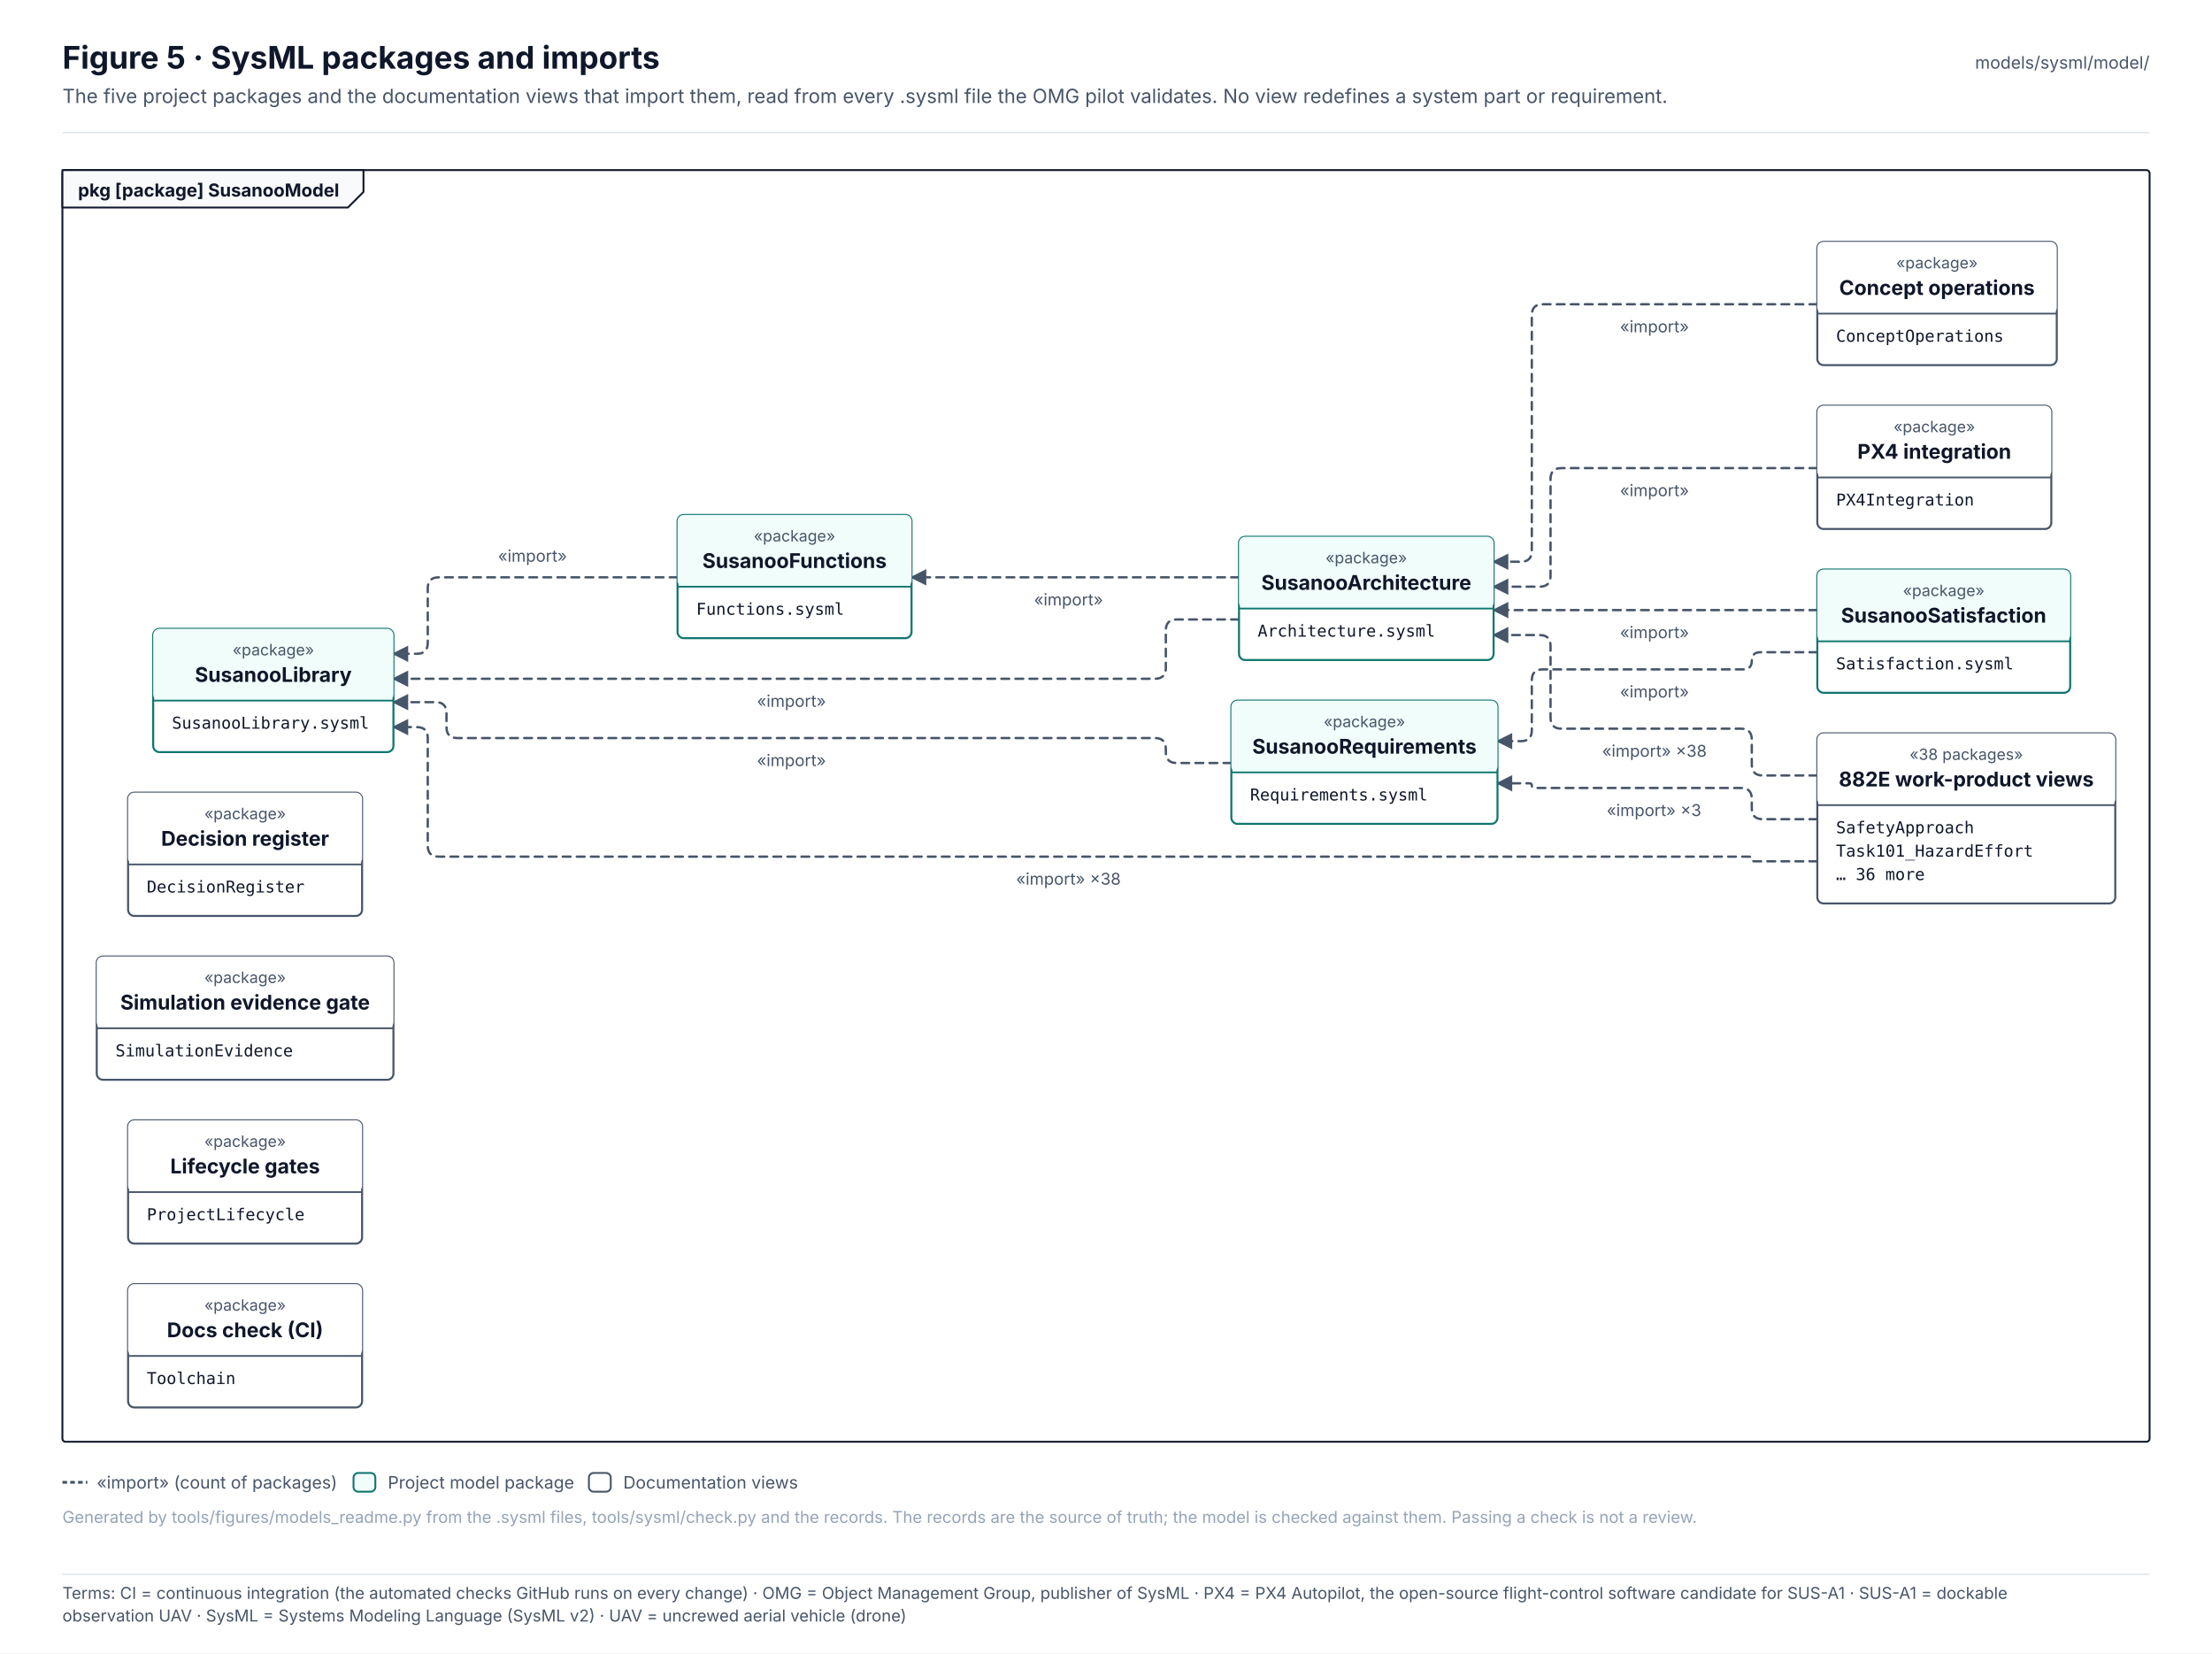
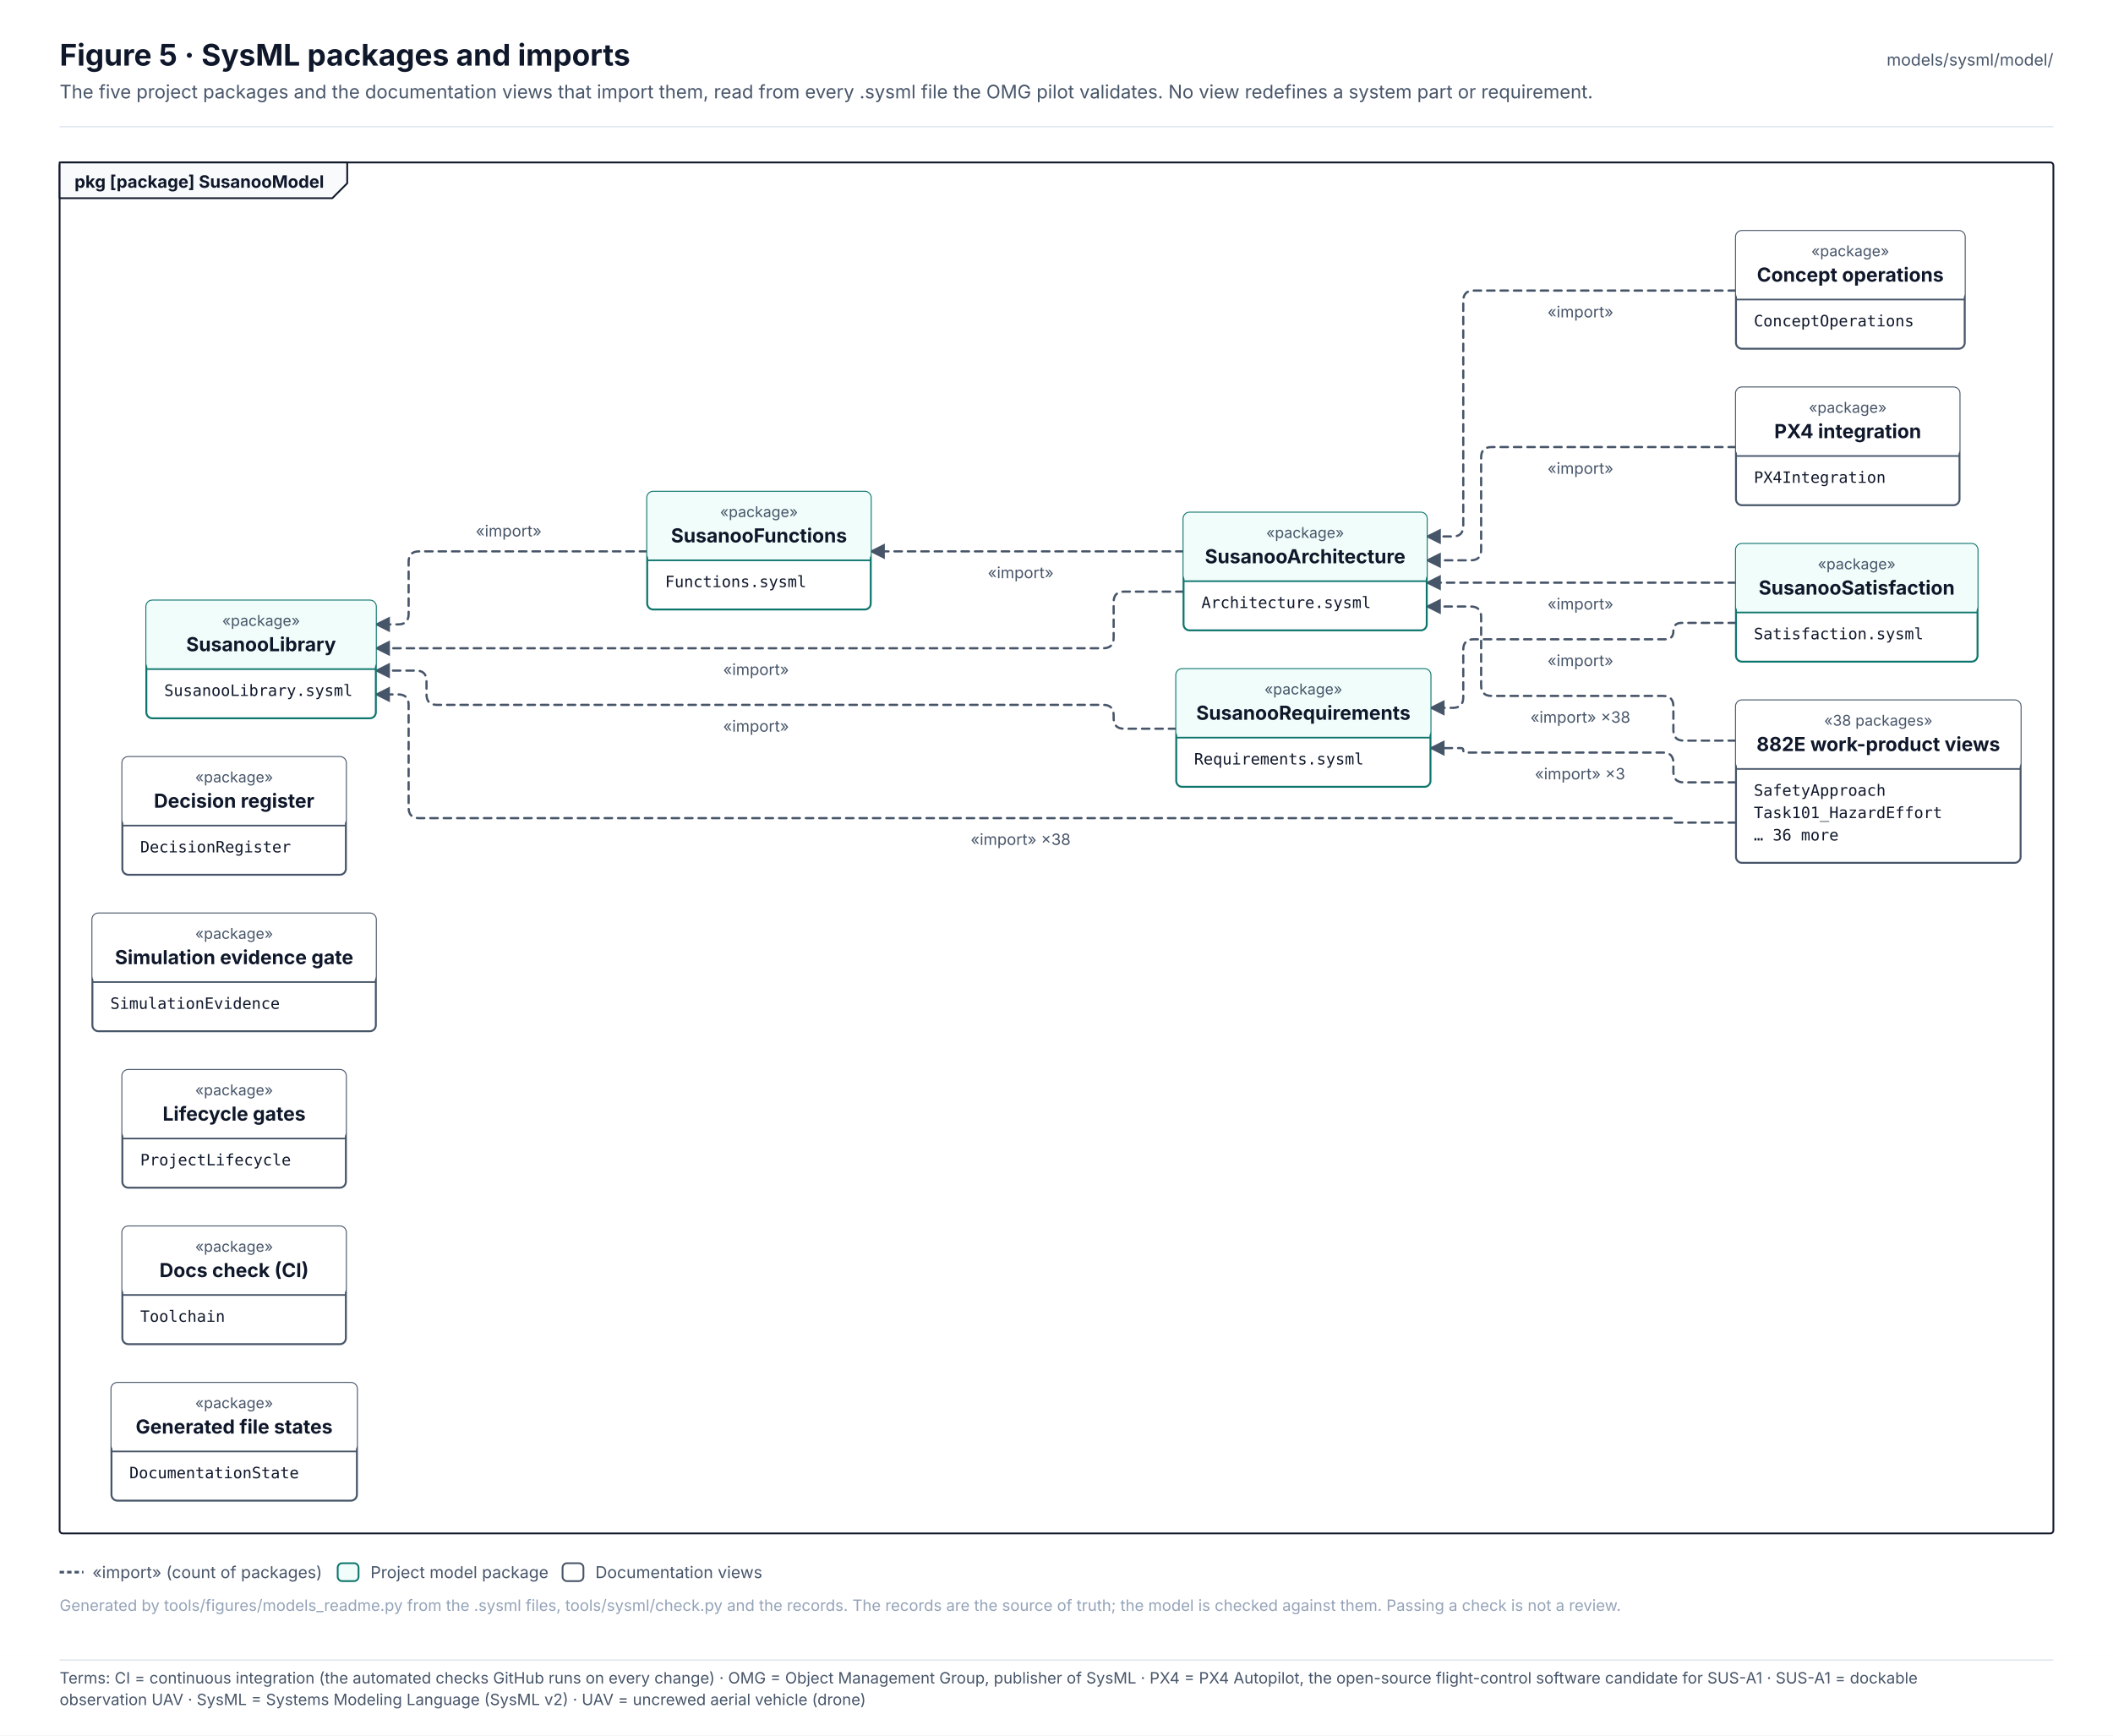
- <svg xmlns="http://www.w3.org/2000/svg" width="1417.9" height="1059.6" viewBox="0 0 1417.9 1059.6" font-family="Inter, 'Segoe UI', Helvetica, Arial, sans-serif" role="img">
+ <svg xmlns="http://www.w3.org/2000/svg" width="1417.9" height="1164.6" viewBox="0 0 1417.9 1164.6" font-family="Inter, 'Segoe UI', Helvetica, Arial, sans-serif" role="img">
  <defs>
    <pattern id="hatch" patternUnits="userSpaceOnUse" width="6" height="6" patternTransform="rotate(45)">
      <rect width="6" height="6" fill="#F1F5F9" />
      <line x1="0" y1="0" x2="0" y2="6" stroke="#E2E8F0" stroke-width="2" />
    </pattern>
    <marker id="arr-ink" viewBox="0 0 10 10" refX="9" refY="5" markerWidth="7" markerHeight="7" orient="auto-start-reverse">
      <path d="M0 0 L10 5 L0 10 z" fill="#475569" />
    </marker>
    <marker id="dia-ink" viewBox="0 0 16 10" refX="15" refY="5" markerWidth="12" markerHeight="8" orient="auto-start-reverse">
      <path d="M1 5 L8 1 L15 5 L8 9 z" fill="#475569" />
    </marker>
    <marker id="tri-ink" viewBox="0 0 12 12" refX="11" refY="6" markerWidth="10" markerHeight="10" orient="auto-start-reverse">
      <path d="M1 1 L11 6 L1 11 z" fill="#FFFFFF" stroke="#475569" stroke-width="1.2" />
    </marker>
    <marker id="arr-system" viewBox="0 0 10 10" refX="9" refY="5" markerWidth="7" markerHeight="7" orient="auto-start-reverse">
      <path d="M0 0 L10 5 L0 10 z" fill="#4F46E5" />
    </marker>
    <marker id="dia-system" viewBox="0 0 16 10" refX="15" refY="5" markerWidth="12" markerHeight="8" orient="auto-start-reverse">
      <path d="M1 5 L8 1 L15 5 L8 9 z" fill="#4F46E5" />
    </marker>
    <marker id="tri-system" viewBox="0 0 12 12" refX="11" refY="6" markerWidth="10" markerHeight="10" orient="auto-start-reverse">
      <path d="M1 1 L11 6 L1 11 z" fill="#FFFFFF" stroke="#4F46E5" stroke-width="1.2" />
    </marker>
    <marker id="arr-software" viewBox="0 0 10 10" refX="9" refY="5" markerWidth="7" markerHeight="7" orient="auto-start-reverse">
      <path d="M0 0 L10 5 L0 10 z" fill="#0F766E" />
    </marker>
    <marker id="dia-software" viewBox="0 0 16 10" refX="15" refY="5" markerWidth="12" markerHeight="8" orient="auto-start-reverse">
      <path d="M1 5 L8 1 L15 5 L8 9 z" fill="#0F766E" />
    </marker>
    <marker id="tri-software" viewBox="0 0 12 12" refX="11" refY="6" markerWidth="10" markerHeight="10" orient="auto-start-reverse">
      <path d="M1 1 L11 6 L1 11 z" fill="#FFFFFF" stroke="#0F766E" stroke-width="1.2" />
    </marker>
    <marker id="arr-safety" viewBox="0 0 10 10" refX="9" refY="5" markerWidth="7" markerHeight="7" orient="auto-start-reverse">
      <path d="M0 0 L10 5 L0 10 z" fill="#C2410C" />
    </marker>
    <marker id="dia-safety" viewBox="0 0 16 10" refX="15" refY="5" markerWidth="12" markerHeight="8" orient="auto-start-reverse">
      <path d="M1 5 L8 1 L15 5 L8 9 z" fill="#C2410C" />
    </marker>
    <marker id="tri-safety" viewBox="0 0 12 12" refX="11" refY="6" markerWidth="10" markerHeight="10" orient="auto-start-reverse">
      <path d="M1 1 L11 6 L1 11 z" fill="#FFFFFF" stroke="#C2410C" stroke-width="1.2" />
    </marker>
    <marker id="arr-interface" viewBox="0 0 10 10" refX="9" refY="5" markerWidth="7" markerHeight="7" orient="auto-start-reverse">
      <path d="M0 0 L10 5 L0 10 z" fill="#7C3AED" />
    </marker>
    <marker id="dia-interface" viewBox="0 0 16 10" refX="15" refY="5" markerWidth="12" markerHeight="8" orient="auto-start-reverse">
      <path d="M1 5 L8 1 L15 5 L8 9 z" fill="#7C3AED" />
    </marker>
    <marker id="tri-interface" viewBox="0 0 12 12" refX="11" refY="6" markerWidth="10" markerHeight="10" orient="auto-start-reverse">
      <path d="M1 1 L11 6 L1 11 z" fill="#FFFFFF" stroke="#7C3AED" stroke-width="1.2" />
    </marker>
    <marker id="arr-external" viewBox="0 0 10 10" refX="9" refY="5" markerWidth="7" markerHeight="7" orient="auto-start-reverse">
      <path d="M0 0 L10 5 L0 10 z" fill="#64748B" />
    </marker>
    <marker id="dia-external" viewBox="0 0 16 10" refX="15" refY="5" markerWidth="12" markerHeight="8" orient="auto-start-reverse">
      <path d="M1 5 L8 1 L15 5 L8 9 z" fill="#64748B" />
    </marker>
    <marker id="tri-external" viewBox="0 0 12 12" refX="11" refY="6" markerWidth="10" markerHeight="10" orient="auto-start-reverse">
      <path d="M1 1 L11 6 L1 11 z" fill="#FFFFFF" stroke="#64748B" stroke-width="1.2" />
    </marker>
    <marker id="arr-work" viewBox="0 0 10 10" refX="9" refY="5" markerWidth="7" markerHeight="7" orient="auto-start-reverse">
      <path d="M0 0 L10 5 L0 10 z" fill="#475569" />
    </marker>
    <marker id="dia-work" viewBox="0 0 16 10" refX="15" refY="5" markerWidth="12" markerHeight="8" orient="auto-start-reverse">
      <path d="M1 5 L8 1 L15 5 L8 9 z" fill="#475569" />
    </marker>
    <marker id="tri-work" viewBox="0 0 12 12" refX="11" refY="6" markerWidth="10" markerHeight="10" orient="auto-start-reverse">
      <path d="M1 1 L11 6 L1 11 z" fill="#FFFFFF" stroke="#475569" stroke-width="1.2" />
    </marker>
    <marker id="arr-muted" viewBox="0 0 10 10" refX="9" refY="5" markerWidth="7" markerHeight="7" orient="auto-start-reverse">
      <path d="M0 0 L10 5 L0 10 z" fill="#94A3B8" />
    </marker>
    <marker id="dia-muted" viewBox="0 0 16 10" refX="15" refY="5" markerWidth="12" markerHeight="8" orient="auto-start-reverse">
      <path d="M1 5 L8 1 L15 5 L8 9 z" fill="#94A3B8" />
    </marker>
    <marker id="tri-muted" viewBox="0 0 12 12" refX="11" refY="6" markerWidth="10" markerHeight="10" orient="auto-start-reverse">
      <path d="M1 1 L11 6 L1 11 z" fill="#FFFFFF" stroke="#94A3B8" stroke-width="1.2" />
    </marker>
    <marker id="arr-current" viewBox="0 0 10 10" refX="9" refY="5" markerWidth="7" markerHeight="7" orient="auto-start-reverse">
      <path d="M0 0 L10 5 L0 10 z" fill="#0F172A" />
    </marker>
    <marker id="dia-current" viewBox="0 0 16 10" refX="15" refY="5" markerWidth="12" markerHeight="8" orient="auto-start-reverse">
      <path d="M1 5 L8 1 L15 5 L8 9 z" fill="#0F172A" />
    </marker>
    <marker id="tri-current" viewBox="0 0 12 12" refX="11" refY="6" markerWidth="10" markerHeight="10" orient="auto-start-reverse">
      <path d="M1 1 L11 6 L1 11 z" fill="#FFFFFF" stroke="#0F172A" stroke-width="1.2" />
    </marker>
    <marker id="arr-ok" viewBox="0 0 10 10" refX="9" refY="5" markerWidth="7" markerHeight="7" orient="auto-start-reverse">
      <path d="M0 0 L10 5 L0 10 z" fill="#2E9E6A" />
    </marker>
    <marker id="dia-ok" viewBox="0 0 16 10" refX="15" refY="5" markerWidth="12" markerHeight="8" orient="auto-start-reverse">
      <path d="M1 5 L8 1 L15 5 L8 9 z" fill="#2E9E6A" />
    </marker>
    <marker id="tri-ok" viewBox="0 0 12 12" refX="11" refY="6" markerWidth="10" markerHeight="10" orient="auto-start-reverse">
      <path d="M1 1 L11 6 L1 11 z" fill="#FFFFFF" stroke="#2E9E6A" stroke-width="1.2" />
    </marker>
    <marker id="arr-amber" viewBox="0 0 10 10" refX="9" refY="5" markerWidth="7" markerHeight="7" orient="auto-start-reverse">
      <path d="M0 0 L10 5 L0 10 z" fill="#D97706" />
    </marker>
    <marker id="dia-amber" viewBox="0 0 16 10" refX="15" refY="5" markerWidth="12" markerHeight="8" orient="auto-start-reverse">
      <path d="M1 5 L8 1 L15 5 L8 9 z" fill="#D97706" />
    </marker>
    <marker id="tri-amber" viewBox="0 0 12 12" refX="11" refY="6" markerWidth="10" markerHeight="10" orient="auto-start-reverse">
      <path d="M1 1 L11 6 L1 11 z" fill="#FFFFFF" stroke="#D97706" stroke-width="1.2" />
    </marker>
    <marker id="arr-red" viewBox="0 0 10 10" refX="9" refY="5" markerWidth="7" markerHeight="7" orient="auto-start-reverse">
      <path d="M0 0 L10 5 L0 10 z" fill="#D2553F" />
    </marker>
    <marker id="dia-red" viewBox="0 0 16 10" refX="15" refY="5" markerWidth="12" markerHeight="8" orient="auto-start-reverse">
      <path d="M1 5 L8 1 L15 5 L8 9 z" fill="#D2553F" />
    </marker>
    <marker id="tri-red" viewBox="0 0 12 12" refX="11" refY="6" markerWidth="10" markerHeight="10" orient="auto-start-reverse">
      <path d="M1 1 L11 6 L1 11 z" fill="#FFFFFF" stroke="#D2553F" stroke-width="1.2" />
    </marker>
  </defs>
-   <rect x="0" y="0" width="1417.9" height="1005" rx="0" fill="#FFFFFF" stroke="none" stroke-width="0" />
+   <rect x="0" y="0" width="1417.9" height="1110" rx="0" fill="#FFFFFF" stroke="none" stroke-width="0" />
  <text x="40" y="44" font-size="20" fill="#0F172A" font-weight="700">Figure 5 · SysML packages and imports</text>
  <text x="40" y="66" font-size="12.5" fill="#475569">The five project packages and the documentation views that import them, read from every .sysml file the OMG pilot validates. No view redefines a system part or requirement.</text>
  <text x="1377.9" y="44" font-size="11" fill="#475569" text-anchor="end">models/sysml/model/</text>
  <line x1="40" y1="85" x2="1377.9" y2="85" stroke="#E2E8F0" stroke-width="1" />
-   <rect x="40" y="109" width="1337.9" height="815" rx="2" fill="none" stroke="#0F172A" stroke-width="1.2" />
+   <rect x="40" y="109" width="1337.9" height="920" rx="2" fill="none" stroke="#0F172A" stroke-width="1.2" />
  <path d="M40 109 L233 109 L233 123 L223 133 L40 133 Z" stroke="#0F172A" stroke-width="1.2" fill="#F8FAFC" stroke-linejoin="round" stroke-linecap="round" />
  <text x="50" y="126" font-size="11.5" fill="#0F172A" font-weight="700">pkg [package] SusanooModel</text>
  <g transform="translate(56 149)">
    <path d="M378.3 221 L225.2 221 Q218.2 221 218.2 228 L218.2 263 Q218.2 270 211.2 270 L196.2 270" stroke="#475569" stroke-width="1.5" fill="none" stroke-dasharray="5 4" stroke-linejoin="round" stroke-linecap="round" marker-end="url(#arr-ink)" />
    <path d="M738.2 221 L528.3 221" stroke="#475569" stroke-width="1.5" fill="none" stroke-dasharray="5 4" stroke-linejoin="round" stroke-linecap="round" marker-end="url(#arr-ink)" />
    <path d="M738.2 248 L698.3 248 Q691.3 248 691.3 255 L691.3 279 Q691.3 286 684.3 286 L196.2 286" stroke="#475569" stroke-width="1.5" fill="none" stroke-dasharray="5 4" stroke-linejoin="round" stroke-linecap="round" marker-end="url(#arr-ink)" />
    <path d="M733.3 340 L698.3 340 Q691.3 340 691.3 333 L691.3 331 Q691.3 324 684.3 324 L237.2 324 Q230.2 324 230.2 317 L230.2 308 Q230.2 301 223.2 301 L196.2 301" stroke="#475569" stroke-width="1.5" fill="none" stroke-dasharray="5 4" stroke-linejoin="round" stroke-linecap="round" marker-end="url(#arr-ink)" />
    <path d="M1108.9 242 L901.4 242" stroke="#475569" stroke-width="1.5" fill="none" stroke-dasharray="5 4" stroke-linejoin="round" stroke-linecap="round" marker-end="url(#arr-ink)" />
    <path d="M1108.9 269 L1072.4 269 Q1066.9 269 1066.9 274.5 L1066.9 274.5 Q1066.9 280 1061.4 280 L932.9 280 Q925.9 280 925.9 287 L925.9 319 Q925.9 326 918.9 326 L903.9 326" stroke="#475569" stroke-width="1.5" fill="none" stroke-dasharray="5 4" stroke-linejoin="round" stroke-linecap="round" marker-end="url(#arr-ink)" />
    <path d="M1108.9 46 L932.9 46 Q925.9 46 925.9 53 L925.9 204 Q925.9 211 918.9 211 L901.4 211" stroke="#475569" stroke-width="1.5" fill="none" stroke-dasharray="5 4" stroke-linejoin="round" stroke-linecap="round" marker-end="url(#arr-ink)" />
    <path d="M1108.9 151 L944.9 151 Q937.9 151 937.9 158 L937.9 220 Q937.9 227 930.9 227 L901.4 227" stroke="#475569" stroke-width="1.5" fill="none" stroke-dasharray="5 4" stroke-linejoin="round" stroke-linecap="round" marker-end="url(#arr-ink)" />
    <path d="M1108.9 348 L1073.9 348 Q1066.9 348 1066.9 341 L1066.9 325 Q1066.9 318 1059.9 318 L944.9 318 Q937.9 318 937.9 311 L937.9 265 Q937.9 258 930.9 258 L901.4 258" stroke="#475569" stroke-width="1.5" fill="none" stroke-dasharray="5 4" stroke-linejoin="round" stroke-linecap="round" marker-end="url(#arr-ink)" />
    <path d="M1108.9 403 L1068.4 403 Q1066.9 403 1066.9 401.5 L1066.9 401.5 Q1066.9 400 1065.4 400 L225.2 400 Q218.2 400 218.2 393 L218.2 324 Q218.2 317 211.2 317 L196.2 317" stroke="#475569" stroke-width="1.5" fill="none" stroke-dasharray="5 4" stroke-linejoin="round" stroke-linecap="round" marker-end="url(#arr-ink)" />
    <path d="M1108.9 376 L1073.9 376 Q1066.9 376 1066.9 369 L1066.9 363 Q1066.9 356 1059.9 356 L927.4 356 Q925.9 356 925.9 354.5 L925.9 354.5 Q925.9 353 924.4 353 L903.9 353" stroke="#475569" stroke-width="1.5" fill="none" stroke-dasharray="5 4" stroke-linejoin="round" stroke-linecap="round" marker-end="url(#arr-ink)" />
    <rect x="42.2" y="254" width="154" height="79" rx="4" fill="#FFFFFF" stroke="#0F766E" stroke-width="1.3" />
    <rect x="42.2" y="254" width="154" height="46" rx="4" fill="#F0FDFA" stroke="none" stroke-width="0" />
    <line x1="42.2" y1="300" x2="196.2" y2="300" stroke="#0F766E" stroke-width="1.1" />
    <text x="119.2" y="271" font-size="10" fill="#475569" text-anchor="middle">«package»</text>
    <text x="119.2" y="288" font-size="13" fill="#0F172A" font-weight="700" text-anchor="middle">SusanooLibrary</text>
    <text x="54.2" y="318" font-size="10.5" fill="#0F172A" font-family="'JetBrains Mono', 'SFMono-Regular', Menlo, Consolas, monospace">SusanooLibrary.sysml</text>
    <rect x="378.3" y="181" width="150" height="79" rx="4" fill="#FFFFFF" stroke="#0F766E" stroke-width="1.3" />
    <rect x="378.3" y="181" width="150" height="46" rx="4" fill="#F0FDFA" stroke="none" stroke-width="0" />
    <line x1="378.3" y1="227" x2="528.3" y2="227" stroke="#0F766E" stroke-width="1.1" />
    <text x="453.3" y="198" font-size="10" fill="#475569" text-anchor="middle">«package»</text>
    <text x="453.3" y="215" font-size="13" fill="#0F172A" font-weight="700" text-anchor="middle">SusanooFunctions</text>
    <text x="390.3" y="245" font-size="10.5" fill="#0F172A" font-family="'JetBrains Mono', 'SFMono-Regular', Menlo, Consolas, monospace">Functions.sysml</text>
    <rect x="738.2" y="195" width="163.2" height="79" rx="4" fill="#FFFFFF" stroke="#0F766E" stroke-width="1.3" />
    <rect x="738.2" y="195" width="163.2" height="46" rx="4" fill="#F0FDFA" stroke="none" stroke-width="0" />
    <line x1="738.2" y1="241" x2="901.4" y2="241" stroke="#0F766E" stroke-width="1.1" />
    <text x="819.8" y="212" font-size="10" fill="#475569" text-anchor="middle">«package»</text>
    <text x="819.8" y="229" font-size="13" fill="#0F172A" font-weight="700" text-anchor="middle">SusanooArchitecture</text>
    <text x="750.2" y="259" font-size="10.5" fill="#0F172A" font-family="'JetBrains Mono', 'SFMono-Regular', Menlo, Consolas, monospace">Architecture.sysml</text>
    <rect x="733.3" y="300" width="170.6" height="79" rx="4" fill="#FFFFFF" stroke="#0F766E" stroke-width="1.3" />
    <rect x="733.3" y="300" width="170.6" height="46" rx="4" fill="#F0FDFA" stroke="none" stroke-width="0" />
    <line x1="733.3" y1="346" x2="903.9" y2="346" stroke="#0F766E" stroke-width="1.1" />
    <text x="818.6" y="317" font-size="10" fill="#475569" text-anchor="middle">«package»</text>
    <text x="818.6" y="334" font-size="13" fill="#0F172A" font-weight="700" text-anchor="middle">SusanooRequirements</text>
    <text x="745.3" y="364" font-size="10.5" fill="#0F172A" font-family="'JetBrains Mono', 'SFMono-Regular', Menlo, Consolas, monospace">Requirements.sysml</text>
    <rect x="1108.9" y="216" width="162.1" height="79" rx="4" fill="#FFFFFF" stroke="#0F766E" stroke-width="1.3" />
    <rect x="1108.9" y="216" width="162.1" height="46" rx="4" fill="#F0FDFA" stroke="none" stroke-width="0" />
    <line x1="1108.9" y1="262" x2="1271" y2="262" stroke="#0F766E" stroke-width="1.1" />
    <text x="1189.9" y="233" font-size="10" fill="#475569" text-anchor="middle">«package»</text>
    <text x="1189.9" y="250" font-size="13" fill="#0F172A" font-weight="700" text-anchor="middle">SusanooSatisfaction</text>
    <text x="1120.9" y="280" font-size="10.5" fill="#0F172A" font-family="'JetBrains Mono', 'SFMono-Regular', Menlo, Consolas, monospace">Satisfaction.sysml</text>
    <rect x="1108.9" y="6" width="153.5" height="79" rx="4" fill="#FFFFFF" stroke="#475569" stroke-width="1.3" />
    <rect x="1108.9" y="6" width="153.5" height="46" rx="4" fill="#FFFFFF" stroke="none" stroke-width="0" />
    <line x1="1108.9" y1="52" x2="1262.4" y2="52" stroke="#475569" stroke-width="1.1" />
    <text x="1185.6" y="23" font-size="10" fill="#475569" text-anchor="middle">«package»</text>
    <text x="1185.6" y="40" font-size="13" fill="#0F172A" font-weight="700" text-anchor="middle">Concept operations</text>
    <text x="1120.9" y="70" font-size="10.5" fill="#0F172A" font-family="'JetBrains Mono', 'SFMono-Regular', Menlo, Consolas, monospace">ConceptOperations</text>
    <rect x="1108.9" y="111" width="150" height="79" rx="4" fill="#FFFFFF" stroke="#475569" stroke-width="1.3" />
    <rect x="1108.9" y="111" width="150" height="46" rx="4" fill="#FFFFFF" stroke="none" stroke-width="0" />
    <line x1="1108.9" y1="157" x2="1258.9" y2="157" stroke="#475569" stroke-width="1.1" />
    <text x="1183.9" y="128" font-size="10" fill="#475569" text-anchor="middle">«package»</text>
    <text x="1183.9" y="145" font-size="13" fill="#0F172A" font-weight="700" text-anchor="middle">PX4 integration</text>
    <text x="1120.9" y="175" font-size="10.5" fill="#0F172A" font-family="'JetBrains Mono', 'SFMono-Regular', Menlo, Consolas, monospace">PX4Integration</text>
    <rect x="26.1" y="359" width="150" height="79" rx="4" fill="#FFFFFF" stroke="#475569" stroke-width="1.3" />
    <rect x="26.1" y="359" width="150" height="46" rx="4" fill="#FFFFFF" stroke="none" stroke-width="0" />
    <line x1="26.1" y1="405" x2="176.1" y2="405" stroke="#475569" stroke-width="1.1" />
    <text x="101.1" y="376" font-size="10" fill="#475569" text-anchor="middle">«package»</text>
    <text x="101.1" y="393" font-size="13" fill="#0F172A" font-weight="700" text-anchor="middle">Decision register</text>
    <text x="38.1" y="423" font-size="10.5" fill="#0F172A" font-family="'JetBrains Mono', 'SFMono-Regular', Menlo, Consolas, monospace">DecisionRegister</text>
    <rect x="6" y="464" width="190.2" height="79" rx="4" fill="#FFFFFF" stroke="#475569" stroke-width="1.3" />
    <rect x="6" y="464" width="190.2" height="46" rx="4" fill="#FFFFFF" stroke="none" stroke-width="0" />
    <line x1="6" y1="510" x2="196.2" y2="510" stroke="#475569" stroke-width="1.1" />
    <text x="101.1" y="481" font-size="10" fill="#475569" text-anchor="middle">«package»</text>
    <text x="101.1" y="498" font-size="13" fill="#0F172A" font-weight="700" text-anchor="middle">Simulation evidence gate</text>
    <text x="18" y="528" font-size="10.5" fill="#0F172A" font-family="'JetBrains Mono', 'SFMono-Regular', Menlo, Consolas, monospace">SimulationEvidence</text>
    <rect x="26.1" y="569" width="150" height="79" rx="4" fill="#FFFFFF" stroke="#475569" stroke-width="1.3" />
    <rect x="26.1" y="569" width="150" height="46" rx="4" fill="#FFFFFF" stroke="none" stroke-width="0" />
    <line x1="26.1" y1="615" x2="176.1" y2="615" stroke="#475569" stroke-width="1.1" />
    <text x="101.1" y="586" font-size="10" fill="#475569" text-anchor="middle">«package»</text>
    <text x="101.1" y="603" font-size="13" fill="#0F172A" font-weight="700" text-anchor="middle">Lifecycle gates</text>
    <text x="38.1" y="633" font-size="10.5" fill="#0F172A" font-family="'JetBrains Mono', 'SFMono-Regular', Menlo, Consolas, monospace">ProjectLifecycle</text>
    <rect x="26.1" y="674" width="150" height="79" rx="4" fill="#FFFFFF" stroke="#475569" stroke-width="1.3" />
    <rect x="26.1" y="674" width="150" height="46" rx="4" fill="#FFFFFF" stroke="none" stroke-width="0" />
    <line x1="26.1" y1="720" x2="176.1" y2="720" stroke="#475569" stroke-width="1.1" />
    <text x="101.1" y="691" font-size="10" fill="#475569" text-anchor="middle">«package»</text>
    <text x="101.1" y="708" font-size="13" fill="#0F172A" font-weight="700" text-anchor="middle">Docs check (CI)</text>
    <text x="38.1" y="738" font-size="10.5" fill="#0F172A" font-family="'JetBrains Mono', 'SFMono-Regular', Menlo, Consolas, monospace">Toolchain</text>
+     <rect x="18.8" y="779" width="164.7" height="79" rx="4" fill="#FFFFFF" stroke="#475569" stroke-width="1.3" />
+     <rect x="18.8" y="779" width="164.7" height="46" rx="4" fill="#FFFFFF" stroke="none" stroke-width="0" />
+     <line x1="18.8" y1="825" x2="183.5" y2="825" stroke="#475569" stroke-width="1.1" />
+     <text x="101.1" y="796" font-size="10" fill="#475569" text-anchor="middle">«package»</text>
+     <text x="101.1" y="813" font-size="13" fill="#0F172A" font-weight="700" text-anchor="middle">Generated file states</text>
+     <text x="30.8" y="843" font-size="10.5" fill="#0F172A" font-family="'JetBrains Mono', 'SFMono-Regular', Menlo, Consolas, monospace">DocumentationState</text>
    <rect x="1108.9" y="321" width="191" height="109" rx="4" fill="#FFFFFF" stroke="#475569" stroke-width="1.3" />
    <rect x="1108.9" y="321" width="191" height="46" rx="4" fill="#FFFFFF" stroke="none" stroke-width="0" />
    <line x1="1108.9" y1="367" x2="1299.9" y2="367" stroke="#475569" stroke-width="1.1" />
    <text x="1204.4" y="338" font-size="10" fill="#475569" text-anchor="middle">«38 packages»</text>
    <text x="1204.4" y="355" font-size="13" fill="#0F172A" font-weight="700" text-anchor="middle">882E work-product views</text>
    <text x="1120.9" y="385" font-size="10.5" fill="#0F172A" font-family="'JetBrains Mono', 'SFMono-Regular', Menlo, Consolas, monospace">SafetyApproach</text>
    <text x="1120.9" y="400" font-size="10.5" fill="#0F172A" font-family="'JetBrains Mono', 'SFMono-Regular', Menlo, Consolas, monospace">Task101_HazardEffort</text>
    <text x="1120.9" y="415" font-size="10.5" fill="#0F172A" font-family="'JetBrains Mono', 'SFMono-Regular', Menlo, Consolas, monospace">… 36 more</text>
    <rect x="258.2" y="198" width="58.1" height="18" rx="4" fill="#FFFFFF" stroke="none" stroke-width="0" opacity="0.92" />
    <text x="263.2" y="211" font-size="10.5" fill="#475569">«import»</text>
    <rect x="601.8" y="226" width="58.1" height="18" rx="4" fill="#FFFFFF" stroke="none" stroke-width="0" opacity="0.92" />
    <text x="606.8" y="239" font-size="10.5" fill="#475569">«import»</text>
    <rect x="424.2" y="291" width="58.1" height="18" rx="4" fill="#FFFFFF" stroke="none" stroke-width="0" opacity="0.92" />
    <text x="429.2" y="304" font-size="10.5" fill="#475569">«import»</text>
    <rect x="424.2" y="329" width="58.1" height="18" rx="4" fill="#FFFFFF" stroke="none" stroke-width="0" opacity="0.92" />
    <text x="429.2" y="342" font-size="10.5" fill="#475569">«import»</text>
    <rect x="977.4" y="247" width="58.1" height="18" rx="4" fill="#FFFFFF" stroke="none" stroke-width="0" opacity="0.92" />
    <text x="982.4" y="260" font-size="10.5" fill="#475569">«import»</text>
    <rect x="977.4" y="285" width="58.1" height="18" rx="4" fill="#FFFFFF" stroke="none" stroke-width="0" opacity="0.92" />
    <text x="982.4" y="298" font-size="10.5" fill="#475569">«import»</text>
    <rect x="977.4" y="51" width="58.1" height="18" rx="4" fill="#FFFFFF" stroke="none" stroke-width="0" opacity="0.92" />
    <text x="982.4" y="64" font-size="10.5" fill="#475569">«import»</text>
    <rect x="977.4" y="156" width="58.1" height="18" rx="4" fill="#FFFFFF" stroke="none" stroke-width="0" opacity="0.92" />
    <text x="982.4" y="169" font-size="10.5" fill="#475569">«import»</text>
    <rect x="965.9" y="323" width="81" height="18" rx="4" fill="#FFFFFF" stroke="none" stroke-width="0" opacity="0.92" />
    <text x="970.9" y="336" font-size="10.5" fill="#475569">«import» ×38</text>
    <rect x="590.3" y="405" width="81" height="18" rx="4" fill="#FFFFFF" stroke="none" stroke-width="0" opacity="0.92" />
    <text x="595.3" y="418" font-size="10.5" fill="#475569">«import» ×38</text>
    <rect x="968.9" y="361" width="75.1" height="18" rx="4" fill="#FFFFFF" stroke="none" stroke-width="0" opacity="0.92" />
    <text x="973.9" y="374" font-size="10.5" fill="#475569">«import» ×3</text>
  </g>
-   <line x1="40" y1="950" x2="56" y2="950" stroke="#475569" stroke-width="1.8" stroke-dasharray="3 2" />
-   <text x="62" y="954" font-size="11" fill="#475569">«import» (count of packages)</text>
-   <rect x="226.6" y="944" width="14" height="12" rx="3" fill="#F0FDFA" stroke="#0F766E" stroke-width="1.2" />
-   <text x="248.6" y="954" font-size="11" fill="#475569">Project model package</text>
-   <rect x="377.5" y="944" width="14" height="12" rx="3" fill="#FFFFFF" stroke="#475569" stroke-width="1.2" />
-   <text x="399.5" y="954" font-size="11" fill="#475569">Documentation views</text>
-   <text x="40" y="976" font-size="10.5" fill="#94A3B8">Generated by tools/figures/models_readme.py from the .sysml files, tools/sysml/check.py and the records. The records are the source of truth; the model is checked against them. Passing a check is not a review.</text>
-   <g class="terms" data-base-h="1005">
-     <rect x="0" y="1005" width="1417.9" height="54.6" fill="#FFFFFF" />
-     <line x1="40" y1="1009" x2="1377.9" y2="1009" stroke="#E2E8F0" stroke-width="1" />
-     <text x="40" y="1024.7" font-size="10.5" fill="#475569" font-family="Inter, 'Segoe UI', Helvetica, Arial, sans-serif">Terms: CI = continuous integration (the automated checks GitHub runs on every change) · OMG = Object Management Group, publisher of SysML · PX4 = PX4 Autopilot, the open-source flight-control software candidate for SUS-A1 · SUS-A1 = dockable</text>
-     <text x="40" y="1039.2" font-size="10.5" fill="#475569" font-family="Inter, 'Segoe UI', Helvetica, Arial, sans-serif">observation UAV · SysML = Systems Modeling Language (SysML v2) · UAV = uncrewed aerial vehicle (drone)</text>
+   <line x1="40" y1="1055" x2="56" y2="1055" stroke="#475569" stroke-width="1.8" stroke-dasharray="3 2" />
+   <text x="62" y="1059" font-size="11" fill="#475569">«import» (count of packages)</text>
+   <rect x="226.6" y="1049" width="14" height="12" rx="3" fill="#F0FDFA" stroke="#0F766E" stroke-width="1.2" />
+   <text x="248.6" y="1059" font-size="11" fill="#475569">Project model package</text>
+   <rect x="377.5" y="1049" width="14" height="12" rx="3" fill="#FFFFFF" stroke="#475569" stroke-width="1.2" />
+   <text x="399.5" y="1059" font-size="11" fill="#475569">Documentation views</text>
+   <text x="40" y="1081" font-size="10.5" fill="#94A3B8">Generated by tools/figures/models_readme.py from the .sysml files, tools/sysml/check.py and the records. The records are the source of truth; the model is checked against them. Passing a check is not a review.</text>
+   <g class="terms" data-base-h="1110">
+     <rect x="0" y="1110" width="1417.9" height="54.6" fill="#FFFFFF" />
+     <line x1="40" y1="1114" x2="1377.9" y2="1114" stroke="#E2E8F0" stroke-width="1" />
+     <text x="40" y="1129.7" font-size="10.5" fill="#475569" font-family="Inter, 'Segoe UI', Helvetica, Arial, sans-serif">Terms: CI = continuous integration (the automated checks GitHub runs on every change) · OMG = Object Management Group, publisher of SysML · PX4 = PX4 Autopilot, the open-source flight-control software candidate for SUS-A1 · SUS-A1 = dockable</text>
+     <text x="40" y="1144.2" font-size="10.5" fill="#475569" font-family="Inter, 'Segoe UI', Helvetica, Arial, sans-serif">observation UAV · SysML = Systems Modeling Language (SysML v2) · UAV = uncrewed aerial vehicle (drone)</text>
  </g>
</svg>
